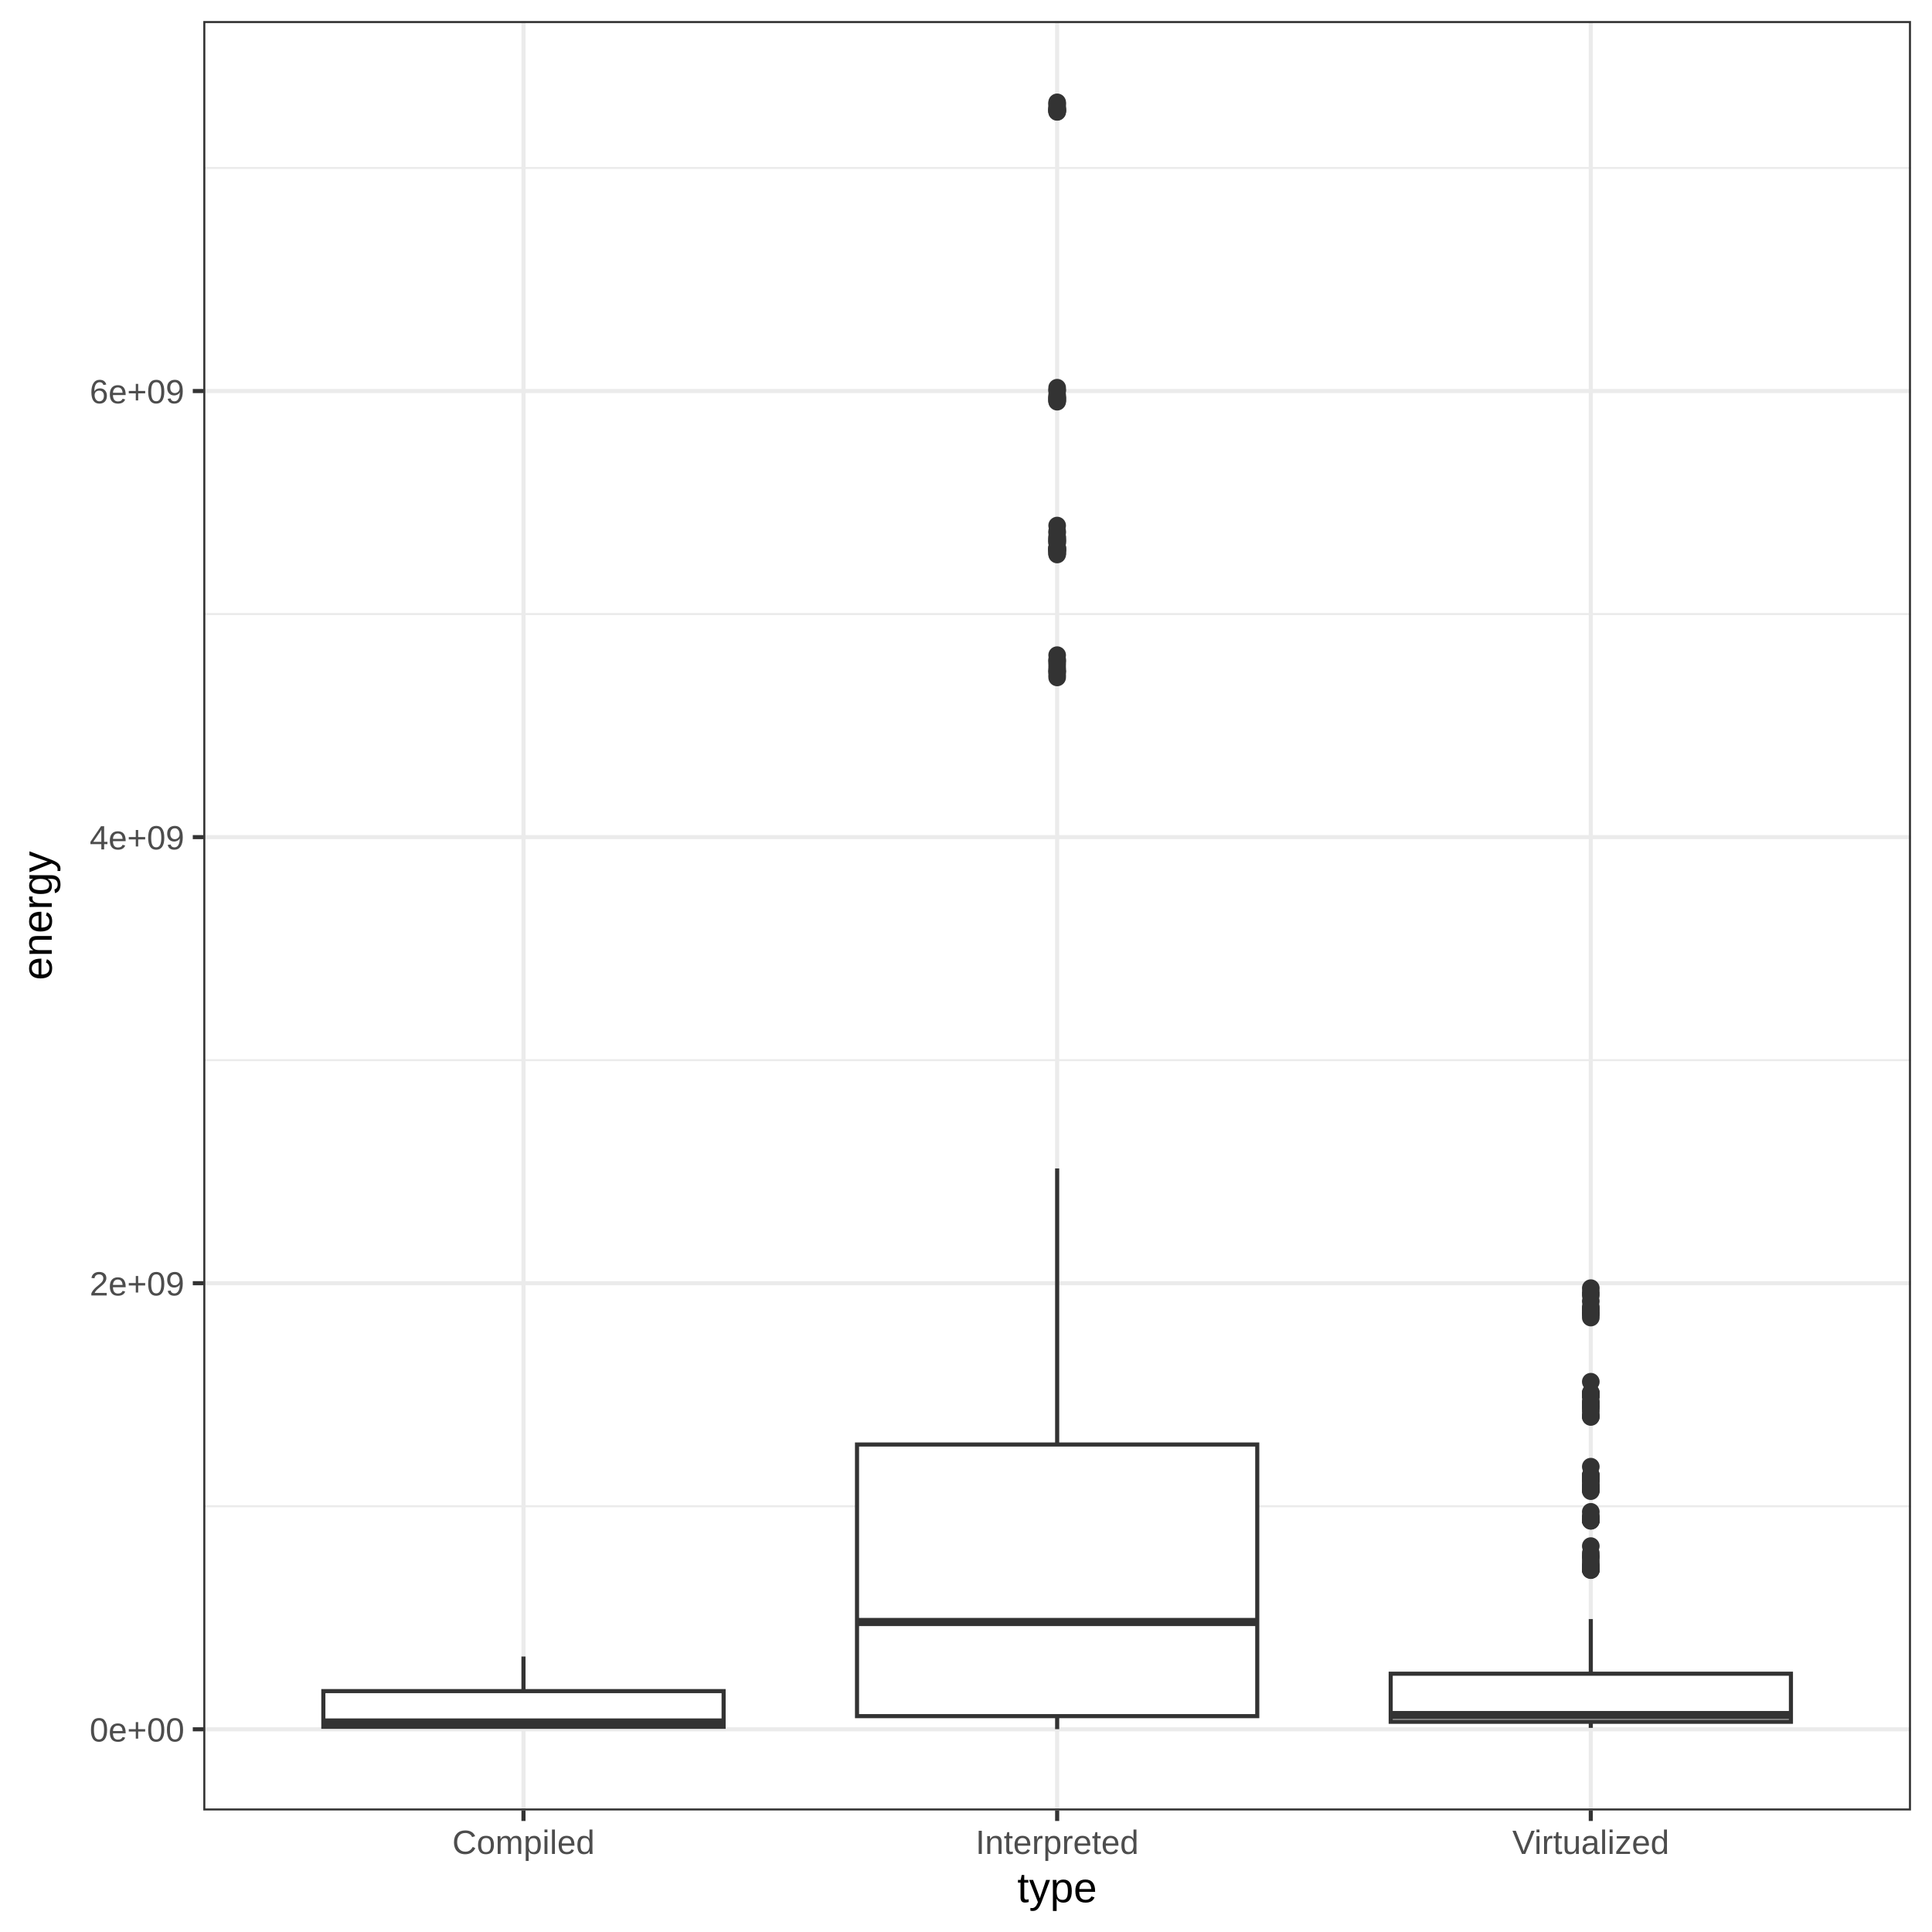
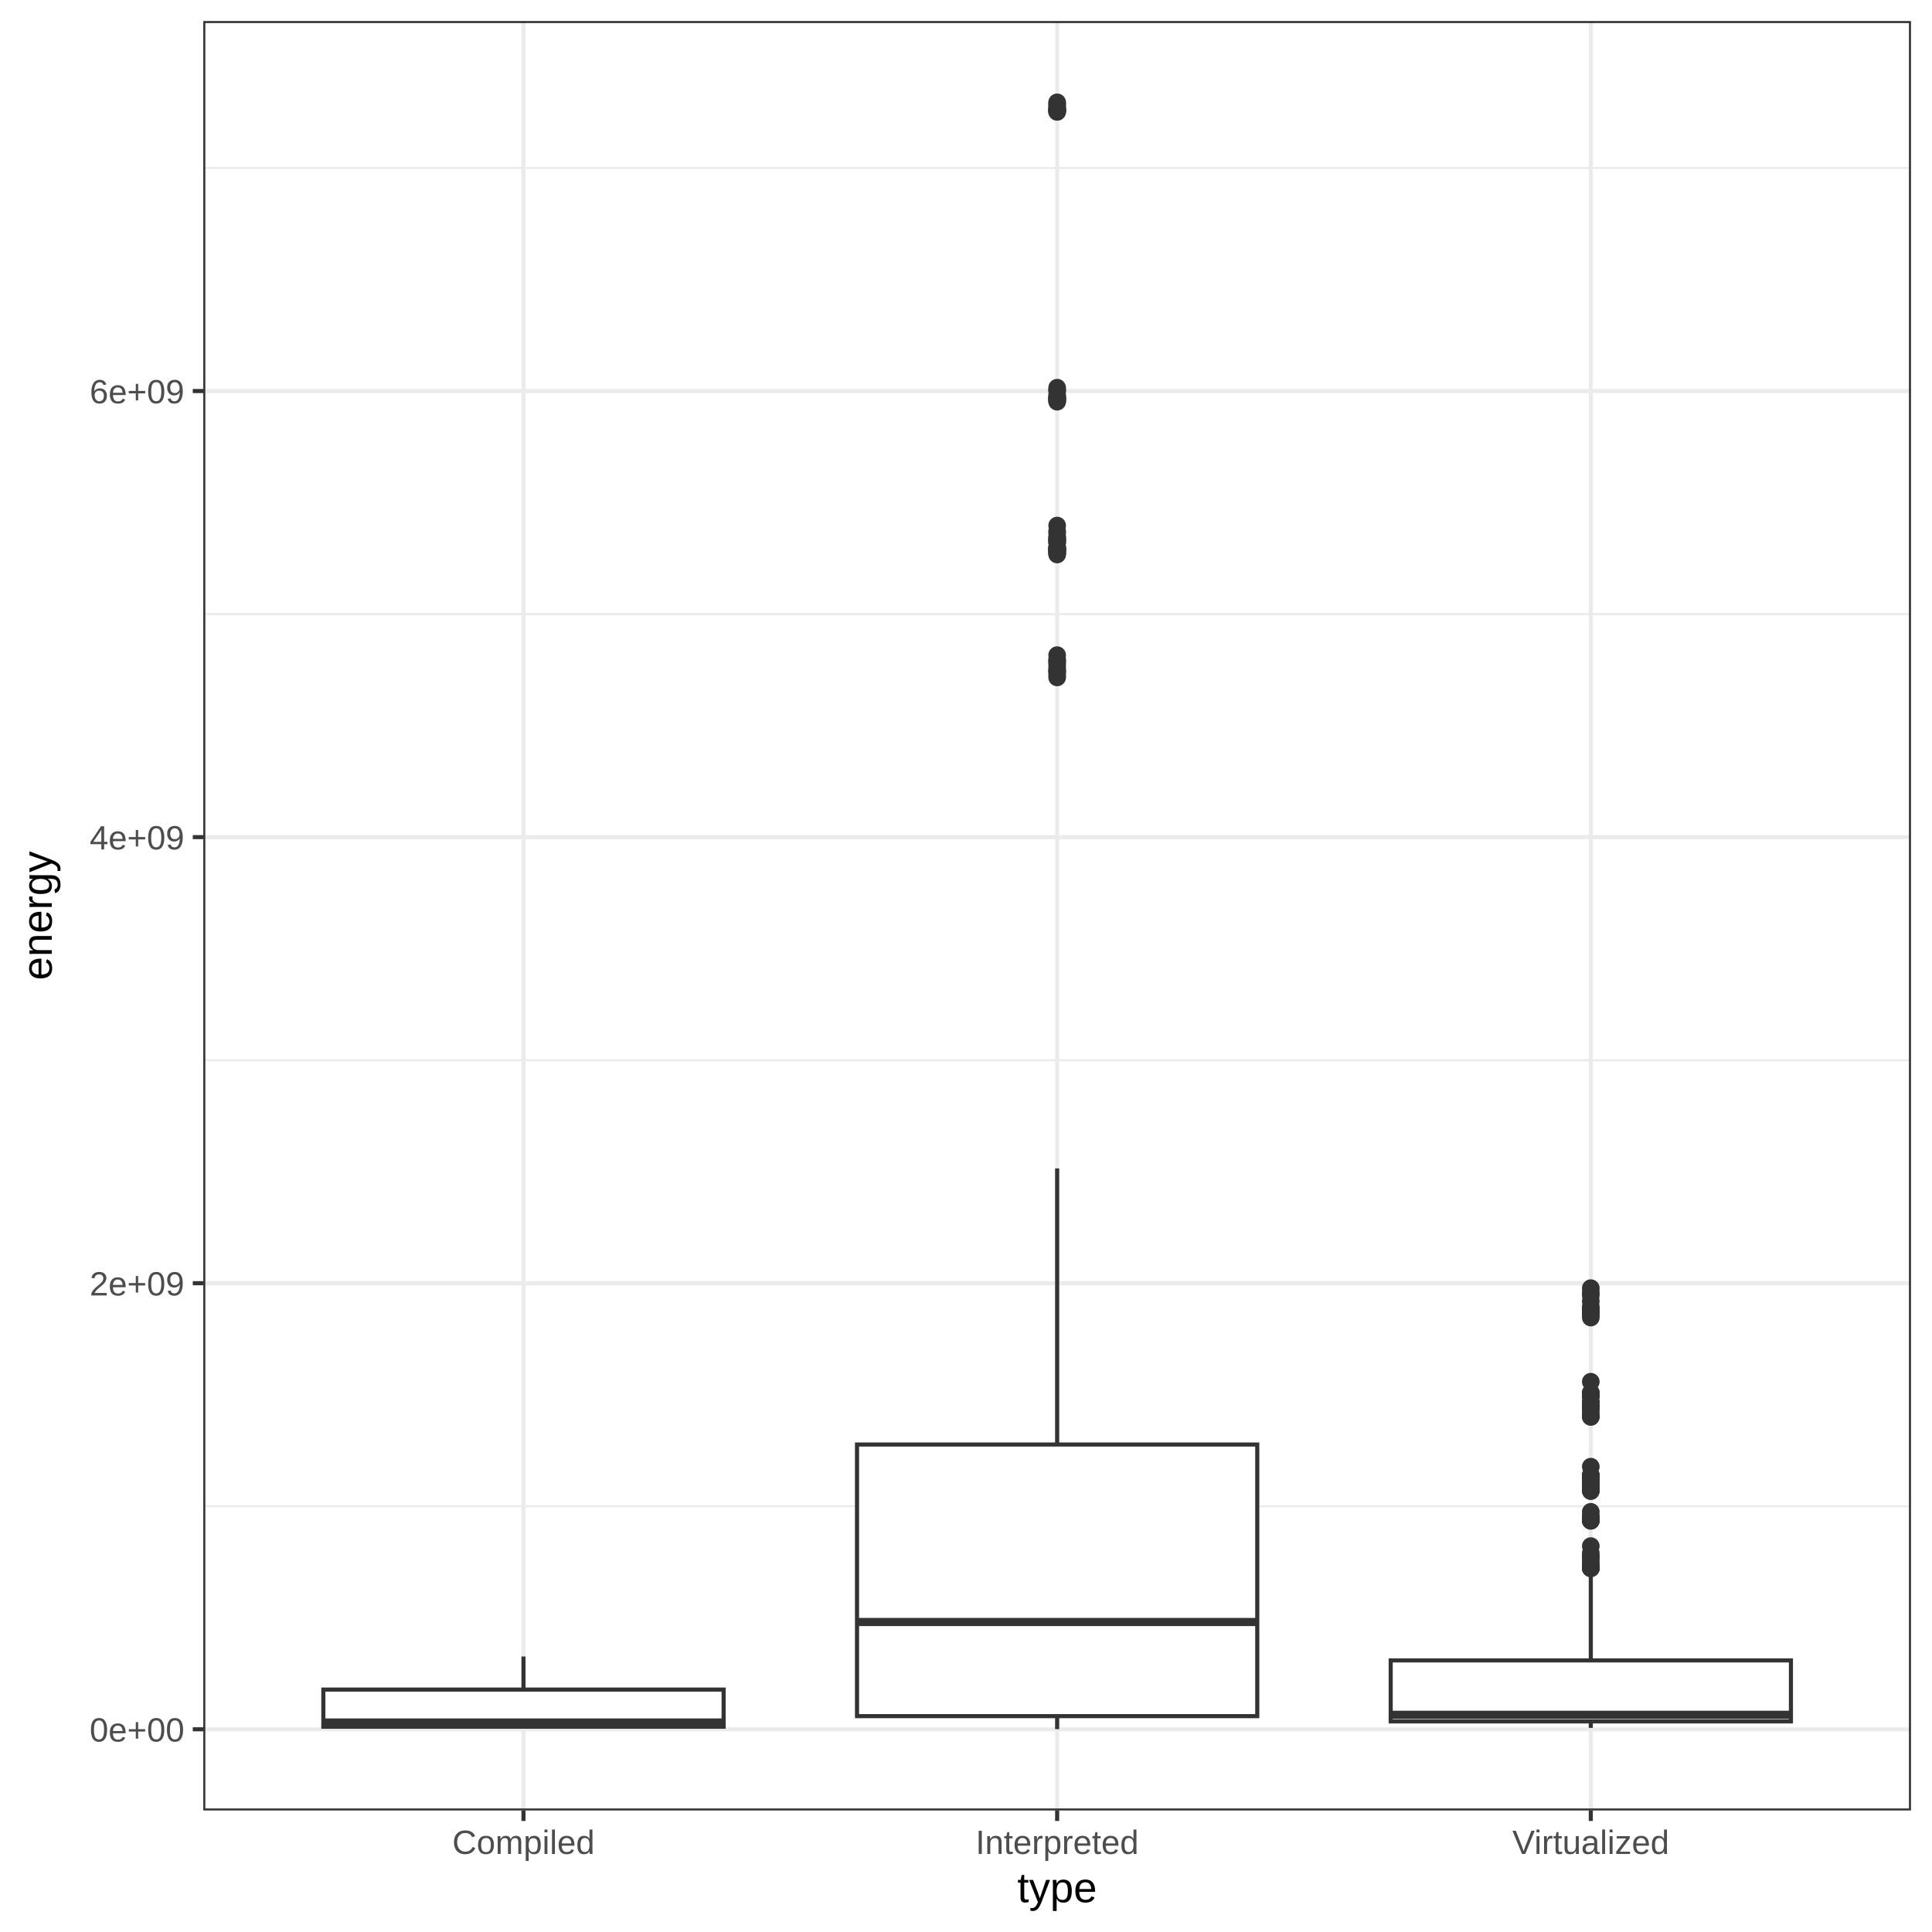
<svg xmlns="http://www.w3.org/2000/svg" class="svglite" width="504.00pt" height="504.00pt" viewBox="0 0 504.00 504.00">
  <defs>
    <style type="text/css">
    .svglite line, .svglite polyline, .svglite polygon, .svglite path, .svglite rect, .svglite circle {
      fill: none;
      stroke: #000000;
      stroke-linecap: round;
      stroke-linejoin: round;
      stroke-miterlimit: 10.00;
    }
    .svglite text {
      white-space: pre;
    }
  </style>
  </defs>
  <rect width="100%" height="100%" style="stroke: none; fill: #FFFFFF;" />
  <defs>
    <clipPath id="cpMC4wMHw1MDQuMDB8MC4wMHw1MDQuMDA=">
      <rect x="0.00" y="0.00" width="504.00" height="504.00" />
    </clipPath>
  </defs>
  <g clip-path="url(#cpMC4wMHw1MDQuMDB8MC4wMHw1MDQuMDA=)">
    <rect x="0.00" y="0.00" width="504.00" height="504.00" style="stroke-width: 1.07; stroke: #FFFFFF; fill: #FFFFFF;" />
  </g>
  <defs>
    <clipPath id="cpNTMuMDN8NDk4LjUyfDUuNDh8NDcyLjI5">
      <rect x="53.03" y="5.48" width="445.49" height="466.82" />
    </clipPath>
  </defs>
  <g clip-path="url(#cpNTMuMDN8NDk4LjUyfDUuNDh8NDcyLjI5)">
    <rect x="53.03" y="5.48" width="445.49" height="466.82" style="stroke-width: 1.07; stroke: none; fill: #FFFFFF;" />
    <polyline points="53.03,392.93 498.52,392.93 " style="stroke-width: 0.53; stroke: #EBEBEB; stroke-linecap: butt;" />
    <polyline points="53.03,276.56 498.52,276.56 " style="stroke-width: 0.53; stroke: #EBEBEB; stroke-linecap: butt;" />
    <polyline points="53.03,160.19 498.52,160.19 " style="stroke-width: 0.53; stroke: #EBEBEB; stroke-linecap: butt;" />
    <polyline points="53.03,43.82 498.52,43.82 " style="stroke-width: 0.53; stroke: #EBEBEB; stroke-linecap: butt;" />
    <polyline points="53.03,451.12 498.52,451.12 " style="stroke-width: 1.07; stroke: #EBEBEB; stroke-linecap: butt;" />
    <polyline points="53.03,334.75 498.52,334.75 " style="stroke-width: 1.07; stroke: #EBEBEB; stroke-linecap: butt;" />
    <polyline points="53.03,218.38 498.52,218.38 " style="stroke-width: 1.07; stroke: #EBEBEB; stroke-linecap: butt;" />
    <polyline points="53.03,102.01 498.52,102.01 " style="stroke-width: 1.07; stroke: #EBEBEB; stroke-linecap: butt;" />
    <polyline points="136.56,472.29 136.56,5.48 " style="stroke-width: 1.07; stroke: #EBEBEB; stroke-linecap: butt;" />
    <polyline points="275.78,472.29 275.78,5.48 " style="stroke-width: 1.07; stroke: #EBEBEB; stroke-linecap: butt;" />
    <polyline points="414.99,472.29 414.99,5.48 " style="stroke-width: 1.07; stroke: #EBEBEB; stroke-linecap: butt;" />
-     <line x1="136.56" y1="441.16" x2="136.56" y2="432.13" style="stroke-width: 1.07; stroke: #333333; stroke-linecap: butt;" />
-     <line x1="136.56" y1="450.47" x2="136.56" y2="450.95" style="stroke-width: 1.07; stroke: #333333; stroke-linecap: butt;" />
-     <polygon points="84.35,441.16 84.35,450.47 188.77,450.47 188.77,441.16 84.35,441.16 " style="stroke-width: 1.07; stroke: #333333; stroke-linecap: butt; stroke-linejoin: miter; fill: #FFFFFF;" />
+     <line x1="136.56" y1="440.76" x2="136.56" y2="432.13" style="stroke-width: 1.07; stroke: #333333; stroke-linecap: butt;" />
+     <line x1="136.56" y1="450.45" x2="136.56" y2="450.95" style="stroke-width: 1.07; stroke: #333333; stroke-linecap: butt;" />
+     <polygon points="84.35,440.76 84.35,450.45 188.77,450.45 188.77,440.76 84.35,440.76 " style="stroke-width: 1.07; stroke: #333333; stroke-linecap: butt; stroke-linejoin: miter; fill: #FFFFFF;" />
    <line x1="84.35" y1="449.35" x2="188.77" y2="449.35" style="stroke-width: 2.13; stroke: #333333; stroke-linecap: butt; stroke-linejoin: miter;" />
    <circle cx="275.78" cy="104.49" r="1.95" style="stroke-width: 0.71; stroke: #333333; fill: #333333;" />
    <circle cx="275.78" cy="103.55" r="1.95" style="stroke-width: 0.71; stroke: #333333; fill: #333333;" />
    <circle cx="275.78" cy="104.55" r="1.95" style="stroke-width: 0.71; stroke: #333333; fill: #333333;" />
    <circle cx="275.78" cy="101.78" r="1.95" style="stroke-width: 0.71; stroke: #333333; fill: #333333;" />
    <circle cx="275.78" cy="103.72" r="1.95" style="stroke-width: 0.71; stroke: #333333; fill: #333333;" />
    <circle cx="275.78" cy="101.14" r="1.95" style="stroke-width: 0.71; stroke: #333333; fill: #333333;" />
    <circle cx="275.78" cy="101.94" r="1.95" style="stroke-width: 0.71; stroke: #333333; fill: #333333;" />
    <circle cx="275.78" cy="103.90" r="1.95" style="stroke-width: 0.71; stroke: #333333; fill: #333333;" />
    <circle cx="275.78" cy="102.99" r="1.95" style="stroke-width: 0.71; stroke: #333333; fill: #333333;" />
    <circle cx="275.78" cy="104.79" r="1.95" style="stroke-width: 0.71; stroke: #333333; fill: #333333;" />
    <circle cx="275.78" cy="104.09" r="1.95" style="stroke-width: 0.71; stroke: #333333; fill: #333333;" />
    <circle cx="275.78" cy="173.41" r="1.95" style="stroke-width: 0.71; stroke: #333333; fill: #333333;" />
    <circle cx="275.78" cy="174.21" r="1.95" style="stroke-width: 0.71; stroke: #333333; fill: #333333;" />
    <circle cx="275.78" cy="175.18" r="1.95" style="stroke-width: 0.71; stroke: #333333; fill: #333333;" />
    <circle cx="275.78" cy="170.91" r="1.95" style="stroke-width: 0.71; stroke: #333333; fill: #333333;" />
    <circle cx="275.78" cy="174.81" r="1.95" style="stroke-width: 0.71; stroke: #333333; fill: #333333;" />
    <circle cx="275.78" cy="172.74" r="1.95" style="stroke-width: 0.71; stroke: #333333; fill: #333333;" />
    <circle cx="275.78" cy="175.31" r="1.95" style="stroke-width: 0.71; stroke: #333333; fill: #333333;" />
    <circle cx="275.78" cy="176.72" r="1.95" style="stroke-width: 0.71; stroke: #333333; fill: #333333;" />
    <circle cx="275.78" cy="176.05" r="1.95" style="stroke-width: 0.71; stroke: #333333; fill: #333333;" />
    <circle cx="275.78" cy="172.37" r="1.95" style="stroke-width: 0.71; stroke: #333333; fill: #333333;" />
    <circle cx="275.78" cy="172.00" r="1.95" style="stroke-width: 0.71; stroke: #333333; fill: #333333;" />
    <circle cx="275.78" cy="28.71" r="1.95" style="stroke-width: 0.71; stroke: #333333; fill: #333333;" />
    <circle cx="275.78" cy="26.70" r="1.95" style="stroke-width: 0.71; stroke: #333333; fill: #333333;" />
    <circle cx="275.78" cy="29.18" r="1.95" style="stroke-width: 0.71; stroke: #333333; fill: #333333;" />
    <circle cx="275.78" cy="28.09" r="1.95" style="stroke-width: 0.71; stroke: #333333; fill: #333333;" />
    <circle cx="275.78" cy="29.12" r="1.95" style="stroke-width: 0.71; stroke: #333333; fill: #333333;" />
    <circle cx="275.78" cy="27.01" r="1.95" style="stroke-width: 0.71; stroke: #333333; fill: #333333;" />
    <circle cx="275.78" cy="27.49" r="1.95" style="stroke-width: 0.71; stroke: #333333; fill: #333333;" />
    <circle cx="275.78" cy="28.40" r="1.95" style="stroke-width: 0.71; stroke: #333333; fill: #333333;" />
    <circle cx="275.78" cy="28.75" r="1.95" style="stroke-width: 0.71; stroke: #333333; fill: #333333;" />
    <circle cx="275.78" cy="28.98" r="1.95" style="stroke-width: 0.71; stroke: #333333; fill: #333333;" />
    <circle cx="275.78" cy="28.39" r="1.95" style="stroke-width: 0.71; stroke: #333333; fill: #333333;" />
    <circle cx="275.78" cy="141.42" r="1.95" style="stroke-width: 0.71; stroke: #333333; fill: #333333;" />
    <circle cx="275.78" cy="141.70" r="1.95" style="stroke-width: 0.71; stroke: #333333; fill: #333333;" />
    <circle cx="275.78" cy="141.07" r="1.95" style="stroke-width: 0.71; stroke: #333333; fill: #333333;" />
    <circle cx="275.78" cy="142.86" r="1.95" style="stroke-width: 0.71; stroke: #333333; fill: #333333;" />
    <circle cx="275.78" cy="140.05" r="1.95" style="stroke-width: 0.71; stroke: #333333; fill: #333333;" />
    <circle cx="275.78" cy="138.56" r="1.95" style="stroke-width: 0.71; stroke: #333333; fill: #333333;" />
    <circle cx="275.78" cy="139.04" r="1.95" style="stroke-width: 0.71; stroke: #333333; fill: #333333;" />
    <circle cx="275.78" cy="140.24" r="1.95" style="stroke-width: 0.71; stroke: #333333; fill: #333333;" />
    <circle cx="275.78" cy="137.10" r="1.95" style="stroke-width: 0.71; stroke: #333333; fill: #333333;" />
    <circle cx="275.78" cy="140.91" r="1.95" style="stroke-width: 0.71; stroke: #333333; fill: #333333;" />
    <circle cx="275.78" cy="140.72" r="1.95" style="stroke-width: 0.71; stroke: #333333; fill: #333333;" />
    <circle cx="275.78" cy="142.92" r="1.95" style="stroke-width: 0.71; stroke: #333333; fill: #333333;" />
    <circle cx="275.78" cy="144.65" r="1.95" style="stroke-width: 0.71; stroke: #333333; fill: #333333;" />
    <circle cx="275.78" cy="143.53" r="1.95" style="stroke-width: 0.71; stroke: #333333; fill: #333333;" />
    <circle cx="275.78" cy="143.66" r="1.95" style="stroke-width: 0.71; stroke: #333333; fill: #333333;" />
    <circle cx="275.78" cy="143.69" r="1.95" style="stroke-width: 0.71; stroke: #333333; fill: #333333;" />
    <circle cx="275.78" cy="144.36" r="1.95" style="stroke-width: 0.71; stroke: #333333; fill: #333333;" />
    <circle cx="275.78" cy="143.11" r="1.95" style="stroke-width: 0.71; stroke: #333333; fill: #333333;" />
    <circle cx="275.78" cy="143.34" r="1.95" style="stroke-width: 0.71; stroke: #333333; fill: #333333;" />
    <circle cx="275.78" cy="142.87" r="1.95" style="stroke-width: 0.71; stroke: #333333; fill: #333333;" />
    <circle cx="275.78" cy="144.34" r="1.95" style="stroke-width: 0.71; stroke: #333333; fill: #333333;" />
    <circle cx="275.78" cy="143.72" r="1.95" style="stroke-width: 0.71; stroke: #333333; fill: #333333;" />
    <line x1="275.78" y1="376.83" x2="275.78" y2="304.80" style="stroke-width: 1.07; stroke: #333333; stroke-linecap: butt;" />
    <line x1="275.78" y1="447.69" x2="275.78" y2="451.08" style="stroke-width: 1.07; stroke: #333333; stroke-linecap: butt;" />
    <polygon points="223.57,376.83 223.57,447.69 327.98,447.69 327.98,376.83 223.57,376.83 " style="stroke-width: 1.07; stroke: #333333; stroke-linecap: butt; stroke-linejoin: miter; fill: #FFFFFF;" />
    <line x1="223.57" y1="423.13" x2="327.98" y2="423.13" style="stroke-width: 2.13; stroke: #333333; stroke-linecap: butt; stroke-linejoin: miter;" />
    <circle cx="414.99" cy="342.77" r="1.95" style="stroke-width: 0.71; stroke: #333333; fill: #333333;" />
    <circle cx="414.99" cy="341.73" r="1.95" style="stroke-width: 0.71; stroke: #333333; fill: #333333;" />
    <circle cx="414.99" cy="341.37" r="1.95" style="stroke-width: 0.71; stroke: #333333; fill: #333333;" />
    <circle cx="414.99" cy="337.94" r="1.95" style="stroke-width: 0.71; stroke: #333333; fill: #333333;" />
    <circle cx="414.99" cy="343.71" r="1.95" style="stroke-width: 0.71; stroke: #333333; fill: #333333;" />
    <circle cx="414.99" cy="340.93" r="1.95" style="stroke-width: 0.71; stroke: #333333; fill: #333333;" />
    <circle cx="414.99" cy="337.17" r="1.95" style="stroke-width: 0.71; stroke: #333333; fill: #333333;" />
    <circle cx="414.99" cy="342.75" r="1.95" style="stroke-width: 0.71; stroke: #333333; fill: #333333;" />
    <circle cx="414.99" cy="336.04" r="1.95" style="stroke-width: 0.71; stroke: #333333; fill: #333333;" />
    <circle cx="414.99" cy="339.45" r="1.95" style="stroke-width: 0.71; stroke: #333333; fill: #333333;" />
    <circle cx="414.99" cy="342.41" r="1.95" style="stroke-width: 0.71; stroke: #333333; fill: #333333;" />
    <circle cx="414.99" cy="384.92" r="1.95" style="stroke-width: 0.71; stroke: #333333; fill: #333333;" />
    <circle cx="414.99" cy="384.89" r="1.95" style="stroke-width: 0.71; stroke: #333333; fill: #333333;" />
    <circle cx="414.99" cy="385.97" r="1.95" style="stroke-width: 0.71; stroke: #333333; fill: #333333;" />
    <circle cx="414.99" cy="386.28" r="1.95" style="stroke-width: 0.71; stroke: #333333; fill: #333333;" />
    <circle cx="414.99" cy="385.79" r="1.95" style="stroke-width: 0.71; stroke: #333333; fill: #333333;" />
    <circle cx="414.99" cy="384.81" r="1.95" style="stroke-width: 0.71; stroke: #333333; fill: #333333;" />
    <circle cx="414.99" cy="385.27" r="1.95" style="stroke-width: 0.71; stroke: #333333; fill: #333333;" />
    <circle cx="414.99" cy="385.55" r="1.95" style="stroke-width: 0.71; stroke: #333333; fill: #333333;" />
    <circle cx="414.99" cy="385.97" r="1.95" style="stroke-width: 0.71; stroke: #333333; fill: #333333;" />
    <circle cx="414.99" cy="382.61" r="1.95" style="stroke-width: 0.71; stroke: #333333; fill: #333333;" />
    <circle cx="414.99" cy="385.25" r="1.95" style="stroke-width: 0.71; stroke: #333333; fill: #333333;" />
    <circle cx="414.99" cy="363.77" r="1.95" style="stroke-width: 0.71; stroke: #333333; fill: #333333;" />
    <circle cx="414.99" cy="364.40" r="1.95" style="stroke-width: 0.71; stroke: #333333; fill: #333333;" />
    <circle cx="414.99" cy="363.78" r="1.95" style="stroke-width: 0.71; stroke: #333333; fill: #333333;" />
    <circle cx="414.99" cy="363.89" r="1.95" style="stroke-width: 0.71; stroke: #333333; fill: #333333;" />
    <circle cx="414.99" cy="363.94" r="1.95" style="stroke-width: 0.71; stroke: #333333; fill: #333333;" />
    <circle cx="414.99" cy="363.65" r="1.95" style="stroke-width: 0.71; stroke: #333333; fill: #333333;" />
    <circle cx="414.99" cy="363.37" r="1.95" style="stroke-width: 0.71; stroke: #333333; fill: #333333;" />
    <circle cx="414.99" cy="363.74" r="1.95" style="stroke-width: 0.71; stroke: #333333; fill: #333333;" />
    <circle cx="414.99" cy="363.87" r="1.95" style="stroke-width: 0.71; stroke: #333333; fill: #333333;" />
    <circle cx="414.99" cy="363.97" r="1.95" style="stroke-width: 0.71; stroke: #333333; fill: #333333;" />
    <circle cx="414.99" cy="363.70" r="1.95" style="stroke-width: 0.71; stroke: #333333; fill: #333333;" />
    <circle cx="414.99" cy="386.42" r="1.95" style="stroke-width: 0.71; stroke: #333333; fill: #333333;" />
    <circle cx="414.99" cy="388.18" r="1.95" style="stroke-width: 0.71; stroke: #333333; fill: #333333;" />
    <circle cx="414.99" cy="387.63" r="1.95" style="stroke-width: 0.71; stroke: #333333; fill: #333333;" />
    <circle cx="414.99" cy="387.93" r="1.95" style="stroke-width: 0.71; stroke: #333333; fill: #333333;" />
    <circle cx="414.99" cy="389.00" r="1.95" style="stroke-width: 0.71; stroke: #333333; fill: #333333;" />
    <circle cx="414.99" cy="388.26" r="1.95" style="stroke-width: 0.71; stroke: #333333; fill: #333333;" />
    <circle cx="414.99" cy="388.48" r="1.95" style="stroke-width: 0.71; stroke: #333333; fill: #333333;" />
    <circle cx="414.99" cy="388.61" r="1.95" style="stroke-width: 0.71; stroke: #333333; fill: #333333;" />
    <circle cx="414.99" cy="387.67" r="1.95" style="stroke-width: 0.71; stroke: #333333; fill: #333333;" />
    <circle cx="414.99" cy="388.75" r="1.95" style="stroke-width: 0.71; stroke: #333333; fill: #333333;" />
    <circle cx="414.99" cy="387.68" r="1.95" style="stroke-width: 0.71; stroke: #333333; fill: #333333;" />
    <circle cx="414.99" cy="369.24" r="1.95" style="stroke-width: 0.71; stroke: #333333; fill: #333333;" />
    <circle cx="414.99" cy="367.31" r="1.95" style="stroke-width: 0.71; stroke: #333333; fill: #333333;" />
    <circle cx="414.99" cy="365.71" r="1.95" style="stroke-width: 0.71; stroke: #333333; fill: #333333;" />
    <circle cx="414.99" cy="365.87" r="1.95" style="stroke-width: 0.71; stroke: #333333; fill: #333333;" />
    <circle cx="414.99" cy="363.31" r="1.95" style="stroke-width: 0.71; stroke: #333333; fill: #333333;" />
    <circle cx="414.99" cy="366.67" r="1.95" style="stroke-width: 0.71; stroke: #333333; fill: #333333;" />
    <circle cx="414.99" cy="369.64" r="1.95" style="stroke-width: 0.71; stroke: #333333; fill: #333333;" />
    <circle cx="414.99" cy="369.50" r="1.95" style="stroke-width: 0.71; stroke: #333333; fill: #333333;" />
    <circle cx="414.99" cy="366.94" r="1.95" style="stroke-width: 0.71; stroke: #333333; fill: #333333;" />
    <circle cx="414.99" cy="368.18" r="1.95" style="stroke-width: 0.71; stroke: #333333; fill: #333333;" />
    <circle cx="414.99" cy="360.45" r="1.95" style="stroke-width: 0.71; stroke: #333333; fill: #333333;" />
    <circle cx="414.99" cy="406.14" r="1.95" style="stroke-width: 0.71; stroke: #333333; fill: #333333;" />
    <circle cx="414.99" cy="405.15" r="1.95" style="stroke-width: 0.71; stroke: #333333; fill: #333333;" />
    <circle cx="414.99" cy="409.15" r="1.95" style="stroke-width: 0.71; stroke: #333333; fill: #333333;" />
    <circle cx="414.99" cy="407.22" r="1.95" style="stroke-width: 0.71; stroke: #333333; fill: #333333;" />
    <circle cx="414.99" cy="408.47" r="1.95" style="stroke-width: 0.71; stroke: #333333; fill: #333333;" />
-     <circle cx="414.99" cy="409.60" r="1.95" style="stroke-width: 0.71; stroke: #333333; fill: #333333;" />
    <circle cx="414.99" cy="409.01" r="1.95" style="stroke-width: 0.71; stroke: #333333; fill: #333333;" />
    <circle cx="414.99" cy="403.33" r="1.95" style="stroke-width: 0.71; stroke: #333333; fill: #333333;" />
    <circle cx="414.99" cy="408.15" r="1.95" style="stroke-width: 0.71; stroke: #333333; fill: #333333;" />
    <circle cx="414.99" cy="406.10" r="1.95" style="stroke-width: 0.71; stroke: #333333; fill: #333333;" />
-     <circle cx="414.99" cy="409.49" r="1.95" style="stroke-width: 0.71; stroke: #333333; fill: #333333;" />
    <circle cx="414.99" cy="409.01" r="1.95" style="stroke-width: 0.71; stroke: #333333; fill: #333333;" />
-     <circle cx="414.99" cy="409.36" r="1.95" style="stroke-width: 0.71; stroke: #333333; fill: #333333;" />
    <circle cx="414.99" cy="408.94" r="1.95" style="stroke-width: 0.71; stroke: #333333; fill: #333333;" />
    <circle cx="414.99" cy="408.93" r="1.95" style="stroke-width: 0.71; stroke: #333333; fill: #333333;" />
    <circle cx="414.99" cy="409.00" r="1.95" style="stroke-width: 0.71; stroke: #333333; fill: #333333;" />
-     <circle cx="414.99" cy="409.50" r="1.95" style="stroke-width: 0.71; stroke: #333333; fill: #333333;" />
    <circle cx="414.99" cy="409.08" r="1.95" style="stroke-width: 0.71; stroke: #333333; fill: #333333;" />
-     <circle cx="414.99" cy="409.45" r="1.95" style="stroke-width: 0.71; stroke: #333333; fill: #333333;" />
    <circle cx="414.99" cy="408.95" r="1.95" style="stroke-width: 0.71; stroke: #333333; fill: #333333;" />
    <circle cx="414.99" cy="408.91" r="1.95" style="stroke-width: 0.71; stroke: #333333; fill: #333333;" />
    <circle cx="414.99" cy="408.77" r="1.95" style="stroke-width: 0.71; stroke: #333333; fill: #333333;" />
    <circle cx="414.99" cy="396.73" r="1.95" style="stroke-width: 0.71; stroke: #333333; fill: #333333;" />
    <circle cx="414.99" cy="396.55" r="1.95" style="stroke-width: 0.71; stroke: #333333; fill: #333333;" />
    <circle cx="414.99" cy="395.71" r="1.95" style="stroke-width: 0.71; stroke: #333333; fill: #333333;" />
    <circle cx="414.99" cy="396.71" r="1.95" style="stroke-width: 0.71; stroke: #333333; fill: #333333;" />
    <circle cx="414.99" cy="394.39" r="1.95" style="stroke-width: 0.71; stroke: #333333; fill: #333333;" />
    <circle cx="414.99" cy="395.67" r="1.95" style="stroke-width: 0.71; stroke: #333333; fill: #333333;" />
    <circle cx="414.99" cy="396.34" r="1.95" style="stroke-width: 0.71; stroke: #333333; fill: #333333;" />
    <circle cx="414.99" cy="396.36" r="1.95" style="stroke-width: 0.71; stroke: #333333; fill: #333333;" />
    <circle cx="414.99" cy="396.46" r="1.95" style="stroke-width: 0.71; stroke: #333333; fill: #333333;" />
    <circle cx="414.99" cy="396.44" r="1.95" style="stroke-width: 0.71; stroke: #333333; fill: #333333;" />
    <circle cx="414.99" cy="396.58" r="1.95" style="stroke-width: 0.71; stroke: #333333; fill: #333333;" />
-     <line x1="414.99" y1="436.62" x2="414.99" y2="422.36" style="stroke-width: 1.07; stroke: #333333; stroke-linecap: butt;" />
-     <line x1="414.99" y1="449.16" x2="414.99" y2="450.75" style="stroke-width: 1.07; stroke: #333333; stroke-linecap: butt;" />
-     <polygon points="362.79,436.62 362.79,449.16 467.20,449.16 467.20,436.62 362.79,436.62 " style="stroke-width: 1.07; stroke: #333333; stroke-linecap: butt; stroke-linejoin: miter; fill: #FFFFFF;" />
-     <line x1="362.79" y1="447.41" x2="467.20" y2="447.41" style="stroke-width: 2.13; stroke: #333333; stroke-linecap: butt; stroke-linejoin: miter;" />
+     <line x1="414.99" y1="433.15" x2="414.99" y2="409.36" style="stroke-width: 1.07; stroke: #333333; stroke-linecap: butt;" />
+     <line x1="414.99" y1="449.06" x2="414.99" y2="450.75" style="stroke-width: 1.07; stroke: #333333; stroke-linecap: butt;" />
+     <polygon points="362.79,433.15 362.79,449.06 467.20,449.06 467.20,433.15 362.79,433.15 " style="stroke-width: 1.07; stroke: #333333; stroke-linecap: butt; stroke-linejoin: miter; fill: #FFFFFF;" />
+     <line x1="362.79" y1="447.34" x2="467.20" y2="447.34" style="stroke-width: 2.13; stroke: #333333; stroke-linecap: butt; stroke-linejoin: miter;" />
    <rect x="53.03" y="5.48" width="445.49" height="466.82" style="stroke-width: 1.07; stroke: #333333;" />
  </g>
  <g clip-path="url(#cpMC4wMHw1MDQuMDB8MC4wMHw1MDQuMDA=)">
    <text x="48.10" y="454.32" text-anchor="end" style="font-size: 8.80px;fill: #4D4D4D; font-family: &quot;Liberation Sans&quot;;" textLength="29.57px" lengthAdjust="spacingAndGlyphs">0e+00</text>
    <text x="48.10" y="337.95" text-anchor="end" style="font-size: 8.80px;fill: #4D4D4D; font-family: &quot;Liberation Sans&quot;;" textLength="29.57px" lengthAdjust="spacingAndGlyphs">2e+09</text>
    <text x="48.10" y="221.59" text-anchor="end" style="font-size: 8.80px;fill: #4D4D4D; font-family: &quot;Liberation Sans&quot;;" textLength="29.57px" lengthAdjust="spacingAndGlyphs">4e+09</text>
    <text x="48.10" y="105.22" text-anchor="end" style="font-size: 8.80px;fill: #4D4D4D; font-family: &quot;Liberation Sans&quot;;" textLength="29.57px" lengthAdjust="spacingAndGlyphs">6e+09</text>
    <polyline points="50.29,451.12 53.03,451.12 " style="stroke-width: 1.07; stroke: #333333; stroke-linecap: butt;" />
    <polyline points="50.29,334.75 53.03,334.75 " style="stroke-width: 1.07; stroke: #333333; stroke-linecap: butt;" />
    <polyline points="50.29,218.38 53.03,218.38 " style="stroke-width: 1.07; stroke: #333333; stroke-linecap: butt;" />
    <polyline points="50.29,102.01 53.03,102.01 " style="stroke-width: 1.07; stroke: #333333; stroke-linecap: butt;" />
    <polyline points="136.56,475.03 136.56,472.29 " style="stroke-width: 1.07; stroke: #333333; stroke-linecap: butt;" />
    <polyline points="275.78,475.03 275.78,472.29 " style="stroke-width: 1.07; stroke: #333333; stroke-linecap: butt;" />
    <polyline points="414.99,475.03 414.99,472.29 " style="stroke-width: 1.07; stroke: #333333; stroke-linecap: butt;" />
    <text x="136.56" y="483.64" text-anchor="middle" style="font-size: 8.80px;fill: #4D4D4D; font-family: &quot;Liberation Sans&quot;;" textLength="41.58px" lengthAdjust="spacingAndGlyphs">Compiled</text>
    <text x="275.78" y="483.64" text-anchor="middle" style="font-size: 8.80px;fill: #4D4D4D; font-family: &quot;Liberation Sans&quot;;" textLength="49.51px" lengthAdjust="spacingAndGlyphs">Interpreted</text>
    <text x="414.99" y="483.64" text-anchor="middle" style="font-size: 8.80px;fill: #4D4D4D; font-family: &quot;Liberation Sans&quot;;" textLength="46.81px" lengthAdjust="spacingAndGlyphs">Virtualized</text>
    <text x="275.78" y="496.23" text-anchor="middle" style="font-size: 11.00px; font-family: &quot;Liberation Sans&quot;;" textLength="24.57px" lengthAdjust="spacingAndGlyphs">type</text>
    <text transform="translate(13.50,238.89) rotate(-90)" text-anchor="middle" style="font-size: 11.00px; font-family: &quot;Liberation Sans&quot;;" textLength="38.33px" lengthAdjust="spacingAndGlyphs">energy</text>
  </g>
</svg>
